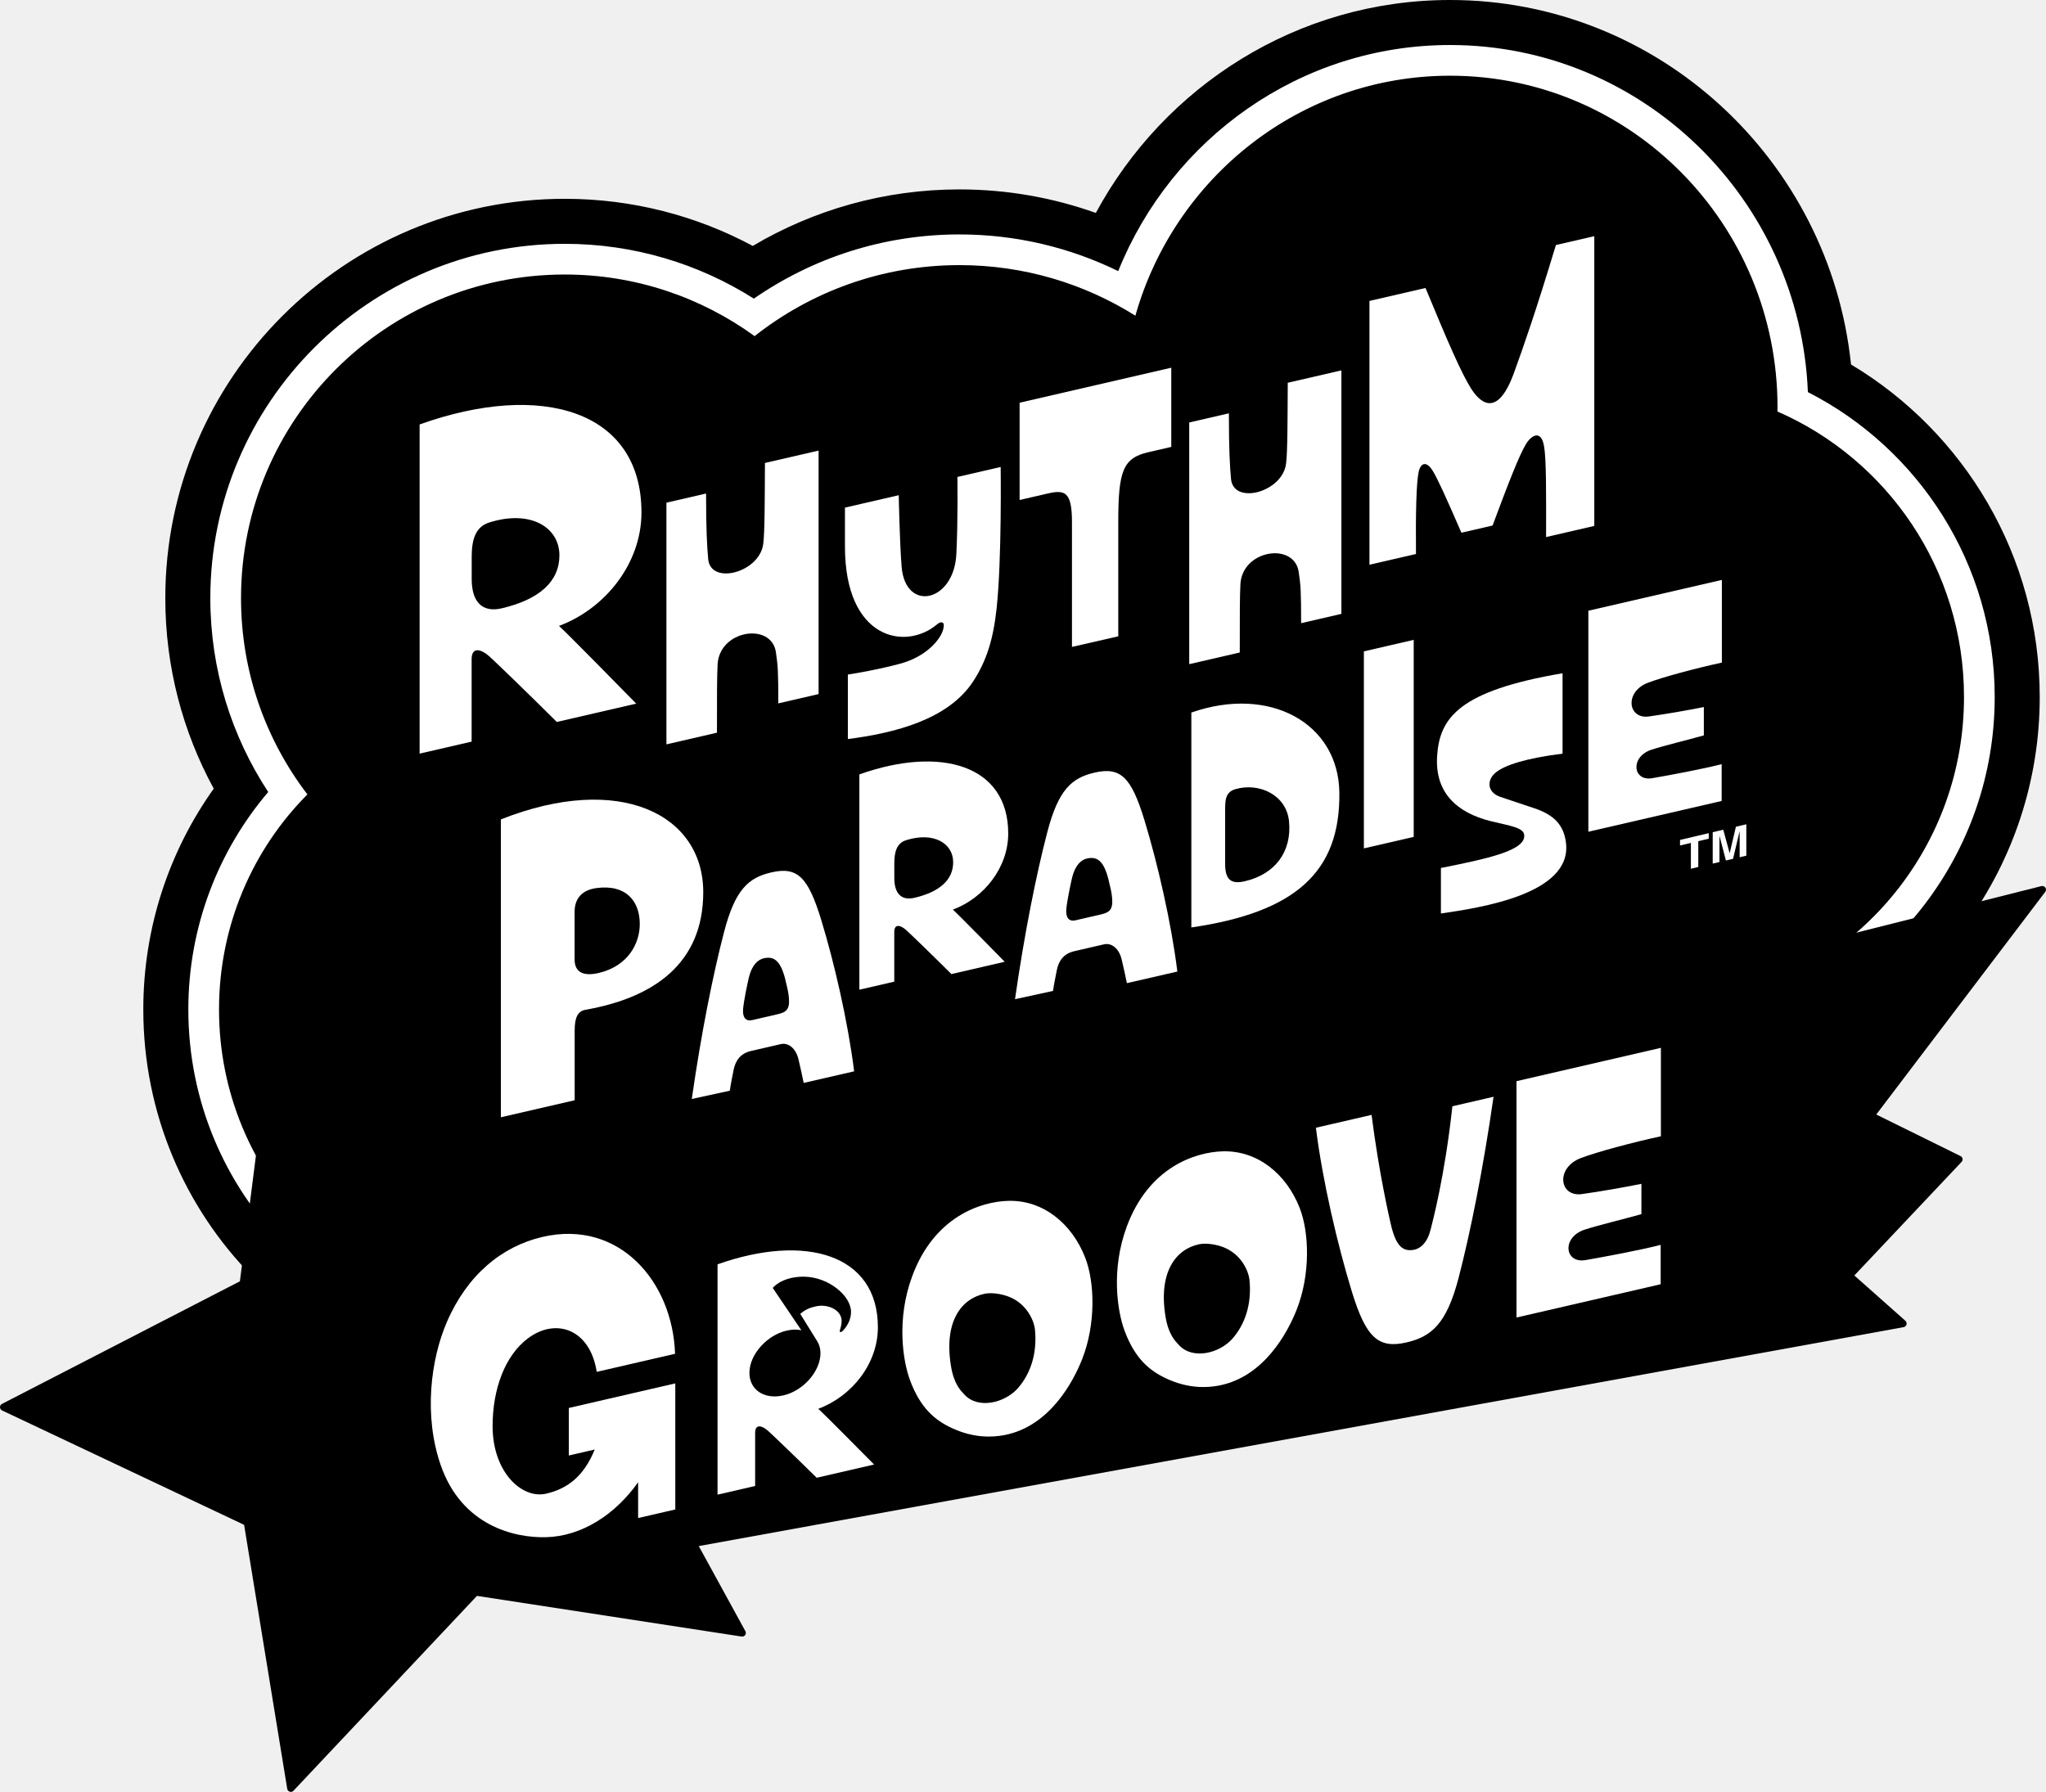
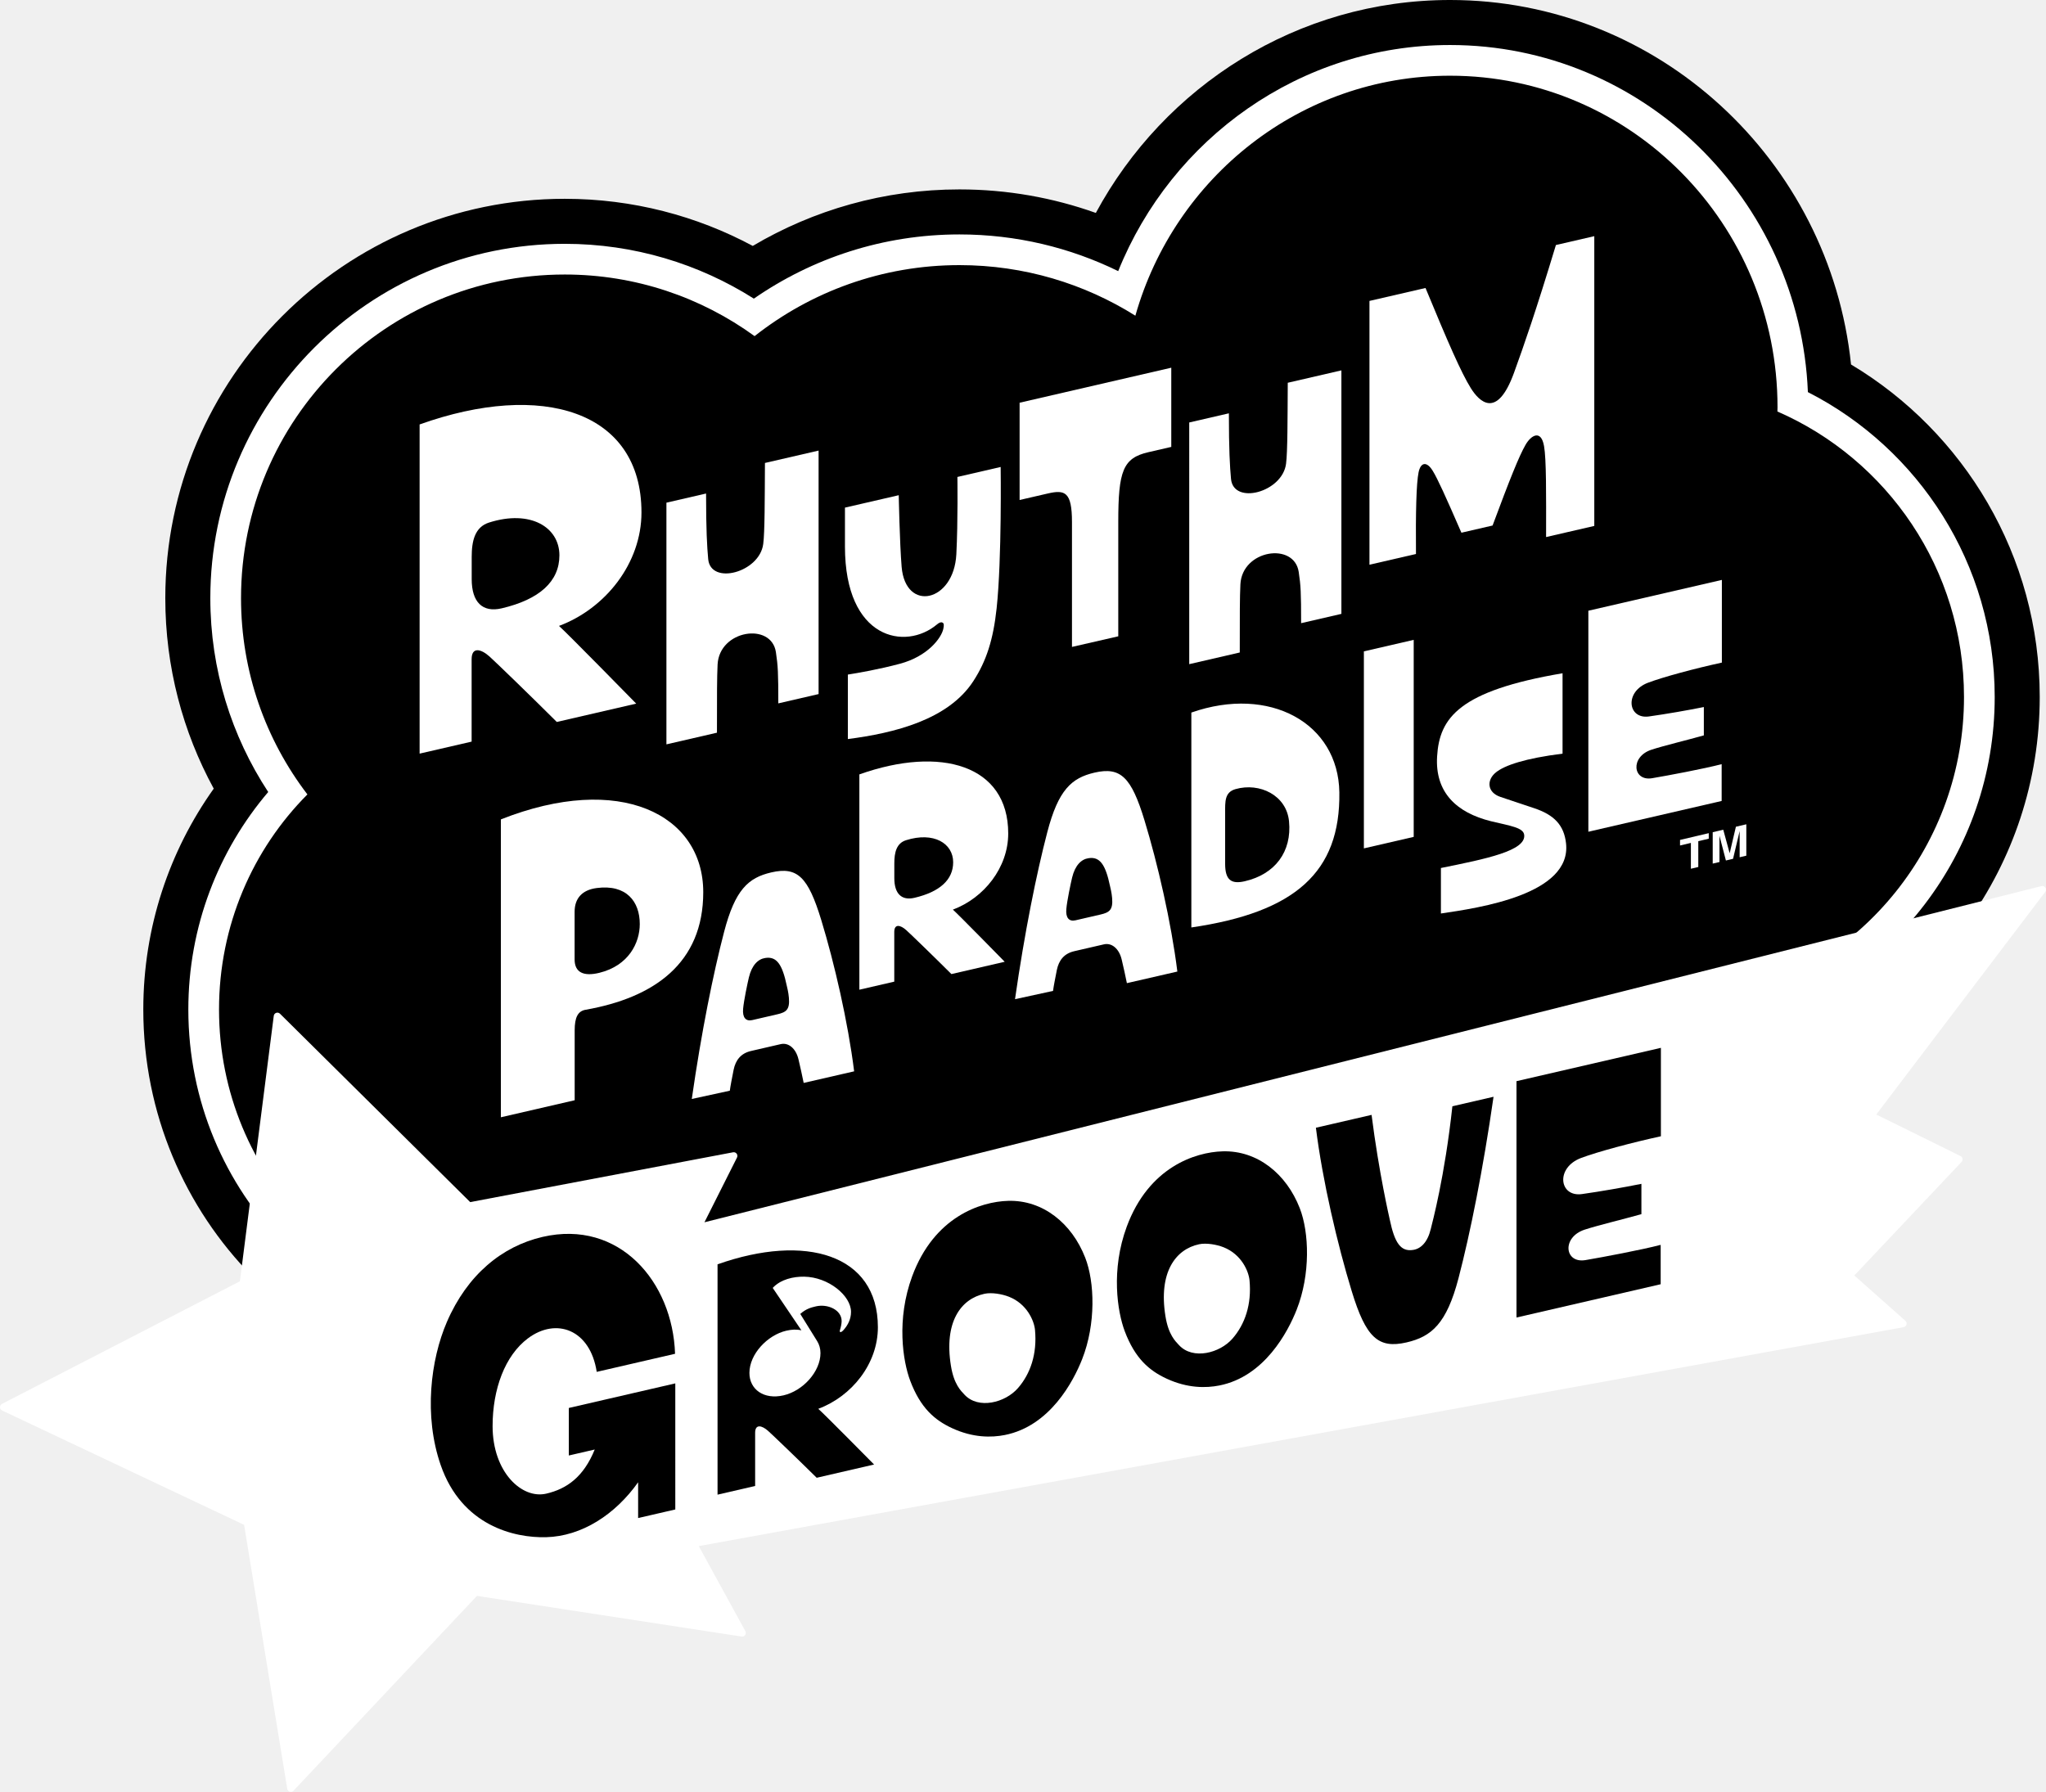
- <svg xmlns="http://www.w3.org/2000/svg" version="1.1" id="svg2" width="666.667" height="583.959" viewBox="0 0 666.667 583.959">
-   <defs id="defs6">
+ <svg xmlns="http://www.w3.org/2000/svg" version="1.1" id="svg1" width="666.667" height="583.959" viewBox="0 0 666.667 583.959">
+   <defs id="defs1">
+     <clipPath clipPathUnits="userSpaceOnUse" id="clipPath2">
+       <path d="M 0,437.969 H 500 V 0 H 0 Z" transform="translate(-498.467,-267.6075)" id="path2" />
+     </clipPath>
+     <clipPath clipPathUnits="userSpaceOnUse" id="clipPath4">
+       <path d="M 0,437.969 H 500 V 0 H 0 Z" transform="translate(-487.4641,-267.6075)" id="path4" />
+     </clipPath>
+     <clipPath clipPathUnits="userSpaceOnUse" id="clipPath6">
+       <path d="M 0,437.969 H 500 V 0 H 0 Z" transform="translate(-479.9622,-267.608)" id="path6" />
+     </clipPath>
+     <clipPath clipPathUnits="userSpaceOnUse" id="clipPath8">
+       <path d="M 0,437.969 H 500 V 0 H 0 Z" transform="translate(-498.8821,-221.3869)" id="path8" />
+     </clipPath>
+     <clipPath clipPathUnits="userSpaceOnUse" id="clipPath10">
+       <path d="M 0,437.969 H 500 V 0 H 0 Z" transform="translate(-386.4045,-154.9464)" id="path10" />
+     </clipPath>
+     <clipPath clipPathUnits="userSpaceOnUse" id="clipPath12">
+       <path d="M 0,437.969 H 500 V 0 H 0 Z" transform="translate(-354.9338,-167.5753)" id="path12" />
+     </clipPath>
+     <clipPath clipPathUnits="userSpaceOnUse" id="clipPath14">
+       <path d="M 0,437.969 H 500 V 0 H 0 Z" transform="translate(-301.1946,-110.7902)" id="path14" />
+     </clipPath>
    <clipPath clipPathUnits="userSpaceOnUse" id="clipPath16">
-       <path d="M 0,437.969 H 500 V 0 H 0 Z" id="path14" />
+       <path d="M 0,437.969 H 500 V 0 H 0 Z" transform="translate(-248.7668,-98.6867)" id="path16" />
+     </clipPath>
+     <clipPath clipPathUnits="userSpaceOnUse" id="clipPath18">
+       <path d="M 0,437.969 H 500 V 0 H 0 Z" transform="translate(-191.4734,-96.9162)" id="path18" />
+     </clipPath>
+     <clipPath clipPathUnits="userSpaceOnUse" id="clipPath20">
+       <path d="M 0,437.969 H 500 V 0 H 0 Z" transform="translate(-132.6003,-135.6486)" id="path20" />
+     </clipPath>
+     <clipPath clipPathUnits="userSpaceOnUse" id="clipPath22">
+       <path d="M 0,437.969 H 500 V 0 H 0 Z" transform="translate(-425.134,-228.4406)" id="path22" />
+     </clipPath>
+     <clipPath clipPathUnits="userSpaceOnUse" id="clipPath24">
+       <path d="M 0,437.969 H 500 V 0 H 0 Z" transform="translate(-402.7737,-271.1115)" id="path24" />
+     </clipPath>
+     <clipPath clipPathUnits="userSpaceOnUse" id="clipPath26">
+       <path d="M 0,437.969 H 500 V 0 H 0 Z" transform="translate(-372.4836,-233.8898)" id="path26" />
+     </clipPath>
+     <clipPath clipPathUnits="userSpaceOnUse" id="clipPath28">
+       <path d="M 0,437.969 H 500 V 0 H 0 Z" transform="translate(-333.304,-230.608)" id="path28" />
+     </clipPath>
+     <clipPath clipPathUnits="userSpaceOnUse" id="clipPath30">
+       <path d="M 0,437.969 H 500 V 0 H 0 Z" transform="translate(-304.1995,-222.5763)" id="path30" />
+     </clipPath>
+     <clipPath clipPathUnits="userSpaceOnUse" id="clipPath32">
+       <path d="M 0,437.969 H 500 V 0 H 0 Z" transform="translate(-268.9465,-214.4411)" id="path32" />
+     </clipPath>
+     <clipPath clipPathUnits="userSpaceOnUse" id="clipPath34">
+       <path d="M 0,437.969 H 500 V 0 H 0 Z" transform="translate(-223.4788,-218.528)" id="path34" />
+     </clipPath>
+     <clipPath clipPathUnits="userSpaceOnUse" id="clipPath36">
+       <path d="M 0,437.969 H 500 V 0 H 0 Z" transform="translate(-189.9597,-190.0529)" id="path36" />
+     </clipPath>
+     <clipPath clipPathUnits="userSpaceOnUse" id="clipPath38">
+       <path d="M 0,437.969 H 500 V 0 H 0 Z" transform="translate(-146.4675,-200.1925)" id="path38" />
+     </clipPath>
+     <clipPath clipPathUnits="userSpaceOnUse" id="clipPath40">
+       <path d="M 0,437.969 H 500 V 0 H 0 Z" transform="translate(-380.2336,-378.0797)" id="path40" />
+     </clipPath>
+     <clipPath clipPathUnits="userSpaceOnUse" id="clipPath42">
+       <path d="M 0,437.969 H 500 V 0 H 0 Z" transform="translate(-314.7014,-344.4152)" id="path42" />
+     </clipPath>
+     <clipPath clipPathUnits="userSpaceOnUse" id="clipPath44">
+       <path d="M 0,437.969 H 500 V 0 H 0 Z" transform="translate(-249.1702,-339.5363)" id="path44" />
+     </clipPath>
+     <clipPath clipPathUnits="userSpaceOnUse" id="clipPath46">
+       <path d="M 0,437.969 H 500 V 0 H 0 Z" transform="translate(-244.5408,-323.8322)" id="path46" />
+     </clipPath>
+     <clipPath clipPathUnits="userSpaceOnUse" id="clipPath48">
+       <path d="M 0,437.969 H 500 V 0 H 0 Z" transform="translate(-186.9373,-324.8121)" id="path48" />
+     </clipPath>
+     <clipPath clipPathUnits="userSpaceOnUse" id="clipPath50">
+       <path d="M 0,437.969 H 500 V 0 H 0 Z" transform="translate(-122.6145,-289.2828)" id="path50" />
    </clipPath>
  </defs>
-   <g id="g8" transform="matrix(1.333333,0,0,-1.333333,0,583.9587)">
-     <g id="g10">
-       <g id="g12" clip-path="url(#clipPath16)">
-         <g id="g18" transform="translate(498.467,267.6075)">
-           <path d="m 0,0 c 0,34.52 -18.525,64.771 -46.114,81.274 -5.188,49.992 -47.15,89.088 -97.985,89.088 -37.314,0 -69.849,-21.066 -86.568,-52.044 -10.424,3.717 -21.642,5.748 -33.326,5.748 -18.428,0 -35.699,-5.043 -50.517,-13.812 -13.703,7.344 -29.349,11.516 -45.953,11.516 -53.821,0 -97.608,-43.787 -97.608,-97.608 0,-16.849 4.291,-32.713 11.838,-46.558 -10.824,-15.193 -17.214,-33.845 -17.214,-53.988 0,-50.899 40.778,-92.31 90.9,-92.31 2.303,0 4.585,0.089 6.845,0.26 11.56,-4.633 24.317,-7.211 37.721,-7.211 20.172,0 38.884,5.829 54.246,15.742 11.459,-4.746 24.126,-7.388 37.441,-7.388 22.549,0 43.243,7.564 59.343,20.121 6.655,-1.367 13.543,-2.085 20.597,-2.085 41.295,0 76.948,24.614 93.063,59.941 C -26.488,-76.457 0,-41.278 0,0" style="fill:#000000;fill-opacity:1;fill-rule:nonzero;stroke:none" id="path20" />
-         </g>
-         <g id="g22" transform="translate(487.4641,267.6075)">
-           <path d="m 0,0 c 0,32.512 -18.597,60.725 -45.653,74.521 -1.925,47.11 -40.407,84.838 -87.443,84.838 -36.633,0 -68.075,-22.887 -81.102,-55.265 -11.721,5.741 -24.886,8.969 -38.792,8.969 -18.648,0 -35.965,-5.804 -50.25,-15.694 -13.384,8.48 -29.238,13.397 -46.22,13.397 -47.754,0 -86.605,-38.85 -86.605,-86.604 0,-17.477 5.209,-33.758 14.148,-47.381 -12.148,-14.267 -19.523,-32.85 -19.523,-53.165 0,-44.832 35.841,-81.307 79.896,-81.307 2.88,0 5.723,0.165 8.526,0.468 10.915,-4.753 23.14,-7.42 36.039,-7.42 20.165,0 38.68,6.512 53.121,17.332 11.498,-5.722 24.629,-8.977 38.567,-8.977 21.911,0 41.822,8.041 56.523,21.088 7.476,-1.987 15.324,-3.052 23.416,-3.052 38.553,0 71.596,24.04 84.928,57.916 C -25.592,-70.376 0,-38.145 0,0" style="fill:#ffffff;fill-opacity:1;fill-rule:nonzero;stroke:none" id="path24" />
-         </g>
-         <g id="g26" transform="translate(479.9622,267.608)">
-           <path d="m 0,0 c 0,31.257 -18.772,58.096 -45.598,69.782 0.004,0.347 0.026,0.691 0.026,1.039 0,44.754 -35.826,81.035 -80.022,81.035 -36.525,0 -67.312,-24.791 -76.906,-58.656 -12.462,7.822 -27.191,12.361 -42.988,12.361 -18.905,0 -36.283,-6.496 -50.067,-17.354 -13.036,9.462 -29.062,15.057 -46.403,15.057 -43.688,0 -79.103,-35.416 -79.103,-79.103 0,-18.043 6.053,-34.665 16.222,-47.973 -13.328,-13.387 -21.598,-31.991 -21.598,-52.572 0,-40.762 32.413,-73.806 72.395,-73.806 3.275,0 6.494,0.243 9.654,0.673 10.455,-4.86 22.32,-7.623 34.912,-7.623 20.279,0 38.687,7.138 52.309,18.745 11.42,-6.577 24.911,-10.392 39.379,-10.392 21.572,0 40.989,8.461 54.564,21.962 8.005,-2.543 16.528,-3.925 25.374,-3.925 36.771,0 67.982,23.715 79.231,56.676 C -25.045,-66.307 0,-36.104 0,0" style="fill:#000000;fill-opacity:1;fill-rule:nonzero;stroke:none" id="path28" />
-         </g>
-         <g id="g30" transform="translate(498.8821,221.3869)">
-           <path d="m 0,0 -326.729,-82.165 7.956,15.822 c 0.333,0.663 -0.239,1.421 -0.968,1.283 l -64.234,-12.177 -46.485,46.048 c -0.528,0.522 -1.426,0.213 -1.52,-0.524 l -8.277,-64.879 -58.139,-29.965 c -0.661,-0.339 -0.644,-1.289 0.027,-1.606 l 59.142,-27.954 10.537,-64.517 c 0.119,-0.733 1.027,-1.011 1.537,-0.47 l 44.831,47.621 64.674,-9.939 c 0.733,-0.113 1.278,0.665 0.921,1.317 l -11.392,20.794 294.441,53.513 c 0.736,0.133 0.994,1.056 0.435,1.552 l -12.478,11.078 26.212,27.763 c 0.414,0.438 0.285,1.152 -0.256,1.42 L -40.363,-55.827 0.932,-1.411 C 1.444,-0.736 0.821,0.207 0,0" style="fill:#000000;fill-opacity:1;fill-rule:nonzero;stroke:none" id="path32" />
-         </g>
-         <g id="g34" transform="translate(386.4045,154.9464)">
-           <path d="M 0,0 C 4.017,1.507 12.423,3.764 19.484,5.297 V 26.91 l -35.29,-8.147 v -57.768 l 35.235,8.135 v 9.623 c -4.633,-1.212 -14.18,-3.011 -18.383,-3.724 -5.119,-0.862 -5.848,5.582 -0.188,7.445 3.251,1.06 9.211,2.48 13.863,3.785 v 7.41 C 10.48,-7.191 4.745,-8.188 0.224,-8.828 -5.381,-9.638 -6.353,-2.381 0,0" style="fill:#ffffff;fill-opacity:1;fill-rule:nonzero;stroke:none" id="path36" />
-         </g>
-         <g id="g38" transform="translate(354.9338,167.5753)">
-           <path d="m 0,0 c -1.885,-17.354 -4.909,-28.428 -5.282,-29.996 -0.784,-3.248 -2.428,-4.835 -4.313,-5.115 -3.043,-0.486 -4.517,1.736 -5.694,7.337 -0.111,0.522 -2.654,11.46 -4.461,25.668 l -13.604,-3.141 c 1.625,-13.049 5.292,-28.607 8.745,-39.919 3.472,-11.388 6.493,-14.149 13.409,-12.552 6.096,1.406 9.792,4.572 12.7,15.709 2.855,10.94 6.018,26.633 8.557,44.33 z" style="fill:#ffffff;fill-opacity:1;fill-rule:nonzero;stroke:none" id="path40" />
-         </g>
-         <g id="g42" transform="translate(301.1946,110.7902)">
-           <path d="m 0,0 c -3.114,-3.576 -9.672,-5.24 -13.044,-1.622 -0.902,0.968 -2.6,2.518 -3.338,7.084 -1.729,10.702 2.445,16.362 8.206,17.595 1.773,0.379 4.301,-0.065 5.972,-0.724 C 2.214,20.591 3.958,16.449 4.166,14.22 4.715,8.354 3.053,3.506 0,0 m 16.442,31.87 c -3.286,8.443 -10.384,14.14 -18.829,13.901 -6.771,-0.19 -18.091,-3.905 -23.45,-18.4 -3.922,-10.604 -2.283,-20.807 -0.5,-25.549 2.515,-6.689 6.007,-9.651 10.236,-11.611 5.134,-2.379 9.645,-2.313 12.887,-1.672 11.028,2.179 16.757,13.095 18.901,18.532 3.405,8.642 3.06,18.881 0.755,24.799" style="fill:#ffffff;fill-opacity:1;fill-rule:nonzero;stroke:none" id="path44" />
-         </g>
-         <g id="g46" transform="translate(248.7668,98.6867)">
-           <path d="m 0,0 c -3.114,-3.577 -9.672,-5.24 -13.044,-1.622 -0.902,0.967 -2.6,2.518 -3.337,7.084 -1.73,10.702 2.445,16.361 8.206,17.595 1.772,0.379 4.3,-0.065 5.971,-0.724 C 2.214,20.591 3.958,16.449 4.167,14.219 4.715,8.353 3.053,3.506 0,0 m 16.442,31.869 c -3.286,8.443 -10.384,14.14 -18.829,13.902 -6.771,-0.19 -18.09,-3.905 -23.45,-18.4 -3.922,-10.605 -2.283,-20.807 -0.5,-25.549 2.514,-6.689 6.007,-9.652 10.236,-11.611 5.135,-2.38 9.645,-2.314 12.888,-1.673 11.027,2.18 16.757,13.096 18.9,18.533 3.405,8.642 3.06,18.88 0.755,24.798" style="fill:#ffffff;fill-opacity:1;fill-rule:nonzero;stroke:none" id="path48" />
-         </g>
-         <g id="g50" transform="translate(191.4734,96.9162)">
-           <path d="m 0,0 c -4.806,-1.109 -8.331,1.452 -8.331,5.478 0,4.61 4.407,9.26 9.011,10.323 1.32,0.304 2.545,0.374 3.697,0.088 l -7.013,10.374 c 1.959,2.115 5.073,2.78 7.658,2.746 5.972,-0.079 11.477,-4.649 11.477,-8.61 0,-1.777 -0.793,-3.279 -1.853,-4.457 -0.635,-0.707 -1.022,-0.552 -0.866,-0.042 0.245,0.799 0.426,1.63 0.426,2.257 0,2.733 -3.39,4.265 -6.293,3.594 C 6.789,21.492 5.48,21.152 4.098,19.901 L 8.245,13.219 C 8.722,12.45 9.034,11.437 9.034,10.34 9.034,5.829 4.79,1.106 0,0 m 23.064,16.647 c 0,17.894 -17.772,22.966 -39.185,15.378 V -24.27 l 9.188,2.122 v 12.994 c 0,2.207 1.635,1.825 3.146,0.488 1.061,-0.94 7.44,-7.069 11.896,-11.477 l 14.026,3.239 c 0,0 -12.228,12.388 -13.639,13.614 8.214,3.063 14.568,11.022 14.568,19.937" style="fill:#ffffff;fill-opacity:1;fill-rule:nonzero;stroke:none" id="path52" />
-         </g>
-         <g id="g54" transform="translate(132.6003,135.6486)">
-           <path d="m 0,0 c 18.701,4.317 31.787,-10.919 32.371,-28.572 l -19.145,-4.42 c -1.597,10.389 -9.92,13.36 -16.818,8.187 -5.627,-4.22 -8.628,-12.437 -8.628,-21.443 0,-11.267 7.163,-17.882 13.095,-16.513 5.054,1.167 9.144,4.092 11.862,10.791 L 6.41,-53.431 v 11.618 l 26.018,6.007 0.001,-30.817 -9.085,-2.098 v 8.744 c -5.59,-7.888 -13.758,-13.199 -22.497,-13.425 -7.767,-0.202 -20.605,2.801 -25.748,17.622 -4.188,12.067 -2.461,25.797 1.514,34.994 C -18.401,-9.248 -9.9,-2.286 0,0" style="fill:#ffffff;fill-opacity:1;fill-rule:nonzero;stroke:none" id="path56" />
-         </g>
-         <g id="g58" transform="translate(425.134,228.4406)">
-           <path d="M 0,0 V 6.409 L -1.612,-0.38 -3.358,-0.792 -4.932,5.246 v -6.409 l -1.65,-0.389 V 6.12 l 2.578,0.608 1.555,-5.719 0.018,0.005 1.517,6.443 2.545,0.6 V 0.385 Z M -11.916,-2.81 V 3.502 L -14.57,2.876 v 1.356 l 7.021,1.656 V 4.532 l -2.558,-0.604 v -6.311 z" style="fill:#ffffff;fill-opacity:1;fill-rule:nonzero;stroke:none" id="path60" />
-         </g>
-         <g id="g62" transform="translate(402.7737,271.1115)">
-           <path d="m 0,0 c 3.714,1.399 11.486,3.489 18.015,4.905 l 10e-4,20.211 -32.628,-7.533 v -54.018 l 32.575,7.521 v 8.999 c -4.283,-1.123 -13.109,-2.781 -16.996,-3.438 -4.733,-0.794 -5.406,5.234 -0.172,6.961 3.005,0.985 8.515,2.298 12.815,3.507 v 6.929 C 9.689,-6.75 4.387,-7.669 0.207,-8.256 -4.975,-8.999 -5.873,-2.211 0,0" style="fill:#ffffff;fill-opacity:1;fill-rule:nonzero;stroke:none" id="path64" />
-         </g>
-         <g id="g66" transform="translate(372.4836,233.8898)">
-           <path d="m 0,0 c -0.191,1.795 -3.296,2.201 -8.132,3.36 -8.455,2.1 -13.688,7.081 -13.153,15.831 0.568,9.445 5.35,16.032 30.657,20.33 V 19.874 C 0.24,18.731 -4.802,17.023 -6.94,15.274 -9.221,13.423 -9.088,10.393 -5.796,9.293 -4.366,8.815 -0.138,7.403 2.418,6.546 7.321,4.912 9.721,2.406 10.221,-2.03 11.633,-14.543 -11.016,-17.825 -20.354,-19.197 V -8.078 C -9.167,-5.824 0.432,-3.849 0,0" style="fill:#ffffff;fill-opacity:1;fill-rule:nonzero;stroke:none" id="path68" />
-         </g>
-         <g id="g70" transform="translate(333.304,230.608)">
-           <path d="m 0,0 v 48.155 l 12.177,2.812 V 2.811 Z" style="fill:#ffffff;fill-opacity:1;fill-rule:nonzero;stroke:none" id="path72" />
-         </g>
-         <g id="g74" transform="translate(304.1995,222.5763)">
-           <path d="m 0,0 c -3.352,-0.775 -4.802,0.345 -4.802,4.266 v 12.367 c 0,2.85 -0.147,5.127 2.557,5.89 5.873,1.658 12.436,-1.485 13.058,-7.876 C 11.538,7.22 7.406,1.71 0,0 M -13.058,41.229 V -11.296 C 12.333,-7.583 23.387,2.228 23.11,21.729 22.869,38.638 6.08,47.931 -13.058,41.229" style="fill:#ffffff;fill-opacity:1;fill-rule:nonzero;stroke:none" id="path76" />
-         </g>
-         <g id="g78" transform="translate(268.9465,214.4411)">
-           <path d="m 0,0 -6.132,-1.416 c -1.541,-0.355 -2.418,0.604 -2.227,2.746 0.171,2.003 1.07,6.253 1.416,7.704 0.725,3.005 2.245,4.473 3.99,4.732 2.815,0.449 4.18,-1.606 5.267,-6.788 C 2.418,6.495 2.712,5.441 2.833,4.024 3.074,1.14 2.178,0.503 0,0 M 10.743,23.024 C 7.531,33.561 4.931,36.161 -1.468,34.683 -7.108,33.381 -10.315,30.444 -13.006,20.14 -15.649,10.018 -18.551,-4.318 -20.899,-20.692 l 9.292,2.021 c 0.172,1.295 0.484,2.815 0.933,5.129 0.484,2.333 1.744,4 4.248,4.578 2.063,0.476 5.901,1.362 7.255,1.674 1.94,0.449 3.714,-1.087 4.335,-3.678 0.415,-1.727 0.95,-4.162 1.278,-5.804 l 12.333,2.833 c -1.503,12.073 -4.837,26.496 -8.032,36.963" style="fill:#ffffff;fill-opacity:1;fill-rule:nonzero;stroke:none" id="path80" />
-         </g>
-         <g id="g82" transform="translate(223.4788,218.528)">
-           <path d="m 0,0 c -3.164,-0.742 -4.925,1.02 -4.925,4.788 v 3.639 c 0,2.626 0.51,4.904 2.851,5.645 C 4.722,16.226 9.456,13.295 9.456,8.693 9.456,4.393 6.165,1.448 0,0 m 22.91,15.728 c 0,16.727 -16.498,21.495 -36.376,14.435 v -52.624 l 8.529,1.968 v 12.147 c 0,2.063 1.519,1.704 2.92,0.452 0.986,-0.881 6.907,-6.619 11.044,-10.746 l 13.021,3.006 c 0,0 -11.352,11.599 -12.661,12.747 7.625,2.851 13.523,10.282 13.523,18.615" style="fill:#ffffff;fill-opacity:1;fill-rule:nonzero;stroke:none" id="path84" />
-         </g>
-         <g id="g86" transform="translate(189.9597,190.0529)">
-           <path d="m 0,0 -6.132,-1.416 c -1.541,-0.355 -2.418,0.604 -2.228,2.746 0.173,2.003 1.071,6.252 1.417,7.703 0.725,3.005 2.245,4.474 3.989,4.733 2.816,0.449 4.181,-1.607 5.268,-6.788 C 2.418,6.494 2.712,5.44 2.833,4.024 3.075,1.14 2.178,0.502 0,0 M 10.744,23.023 C 7.531,33.56 4.93,36.16 -1.468,34.683 -7.109,33.381 -10.315,30.444 -13.006,20.14 -15.649,10.018 -18.551,-4.318 -20.9,-20.692 l 9.293,2.02 c 0.172,1.296 0.483,2.816 0.933,5.13 0.483,2.332 1.744,3.999 4.249,4.577 2.062,0.477 5.899,1.362 7.254,1.675 1.939,0.448 3.713,-1.088 4.336,-3.679 0.414,-1.726 0.949,-4.162 1.277,-5.802 l 12.333,2.832 c -1.503,12.073 -4.836,26.496 -8.031,36.962" style="fill:#ffffff;fill-opacity:1;fill-rule:nonzero;stroke:none" id="path88" />
-         </g>
-         <g id="g90" transform="translate(146.4675,200.1925)">
-           <path d="m 0,0 c -3.834,-0.933 -6.045,0.069 -6.045,3.281 v 11.625 c 0,3.283 1.814,5.355 5.423,5.821 C 6.616,21.66 9.88,17.428 9.88,11.918 9.88,7.323 7.168,1.762 0,0 m -24.061,37.5 v -72.807 l 18.033,4.163 v 17.101 c 0,3.126 0.777,4.681 2.643,5.009 16.805,2.957 28.777,11.406 28.777,28.742 0,19.037 -20.452,29.278 -49.453,17.792" style="fill:#ffffff;fill-opacity:1;fill-rule:nonzero;stroke:none" id="path92" />
-         </g>
-         <g id="g94" transform="translate(380.2336,378.0797)">
-           <path d="m 0,0 c -4.975,-16.426 -7.79,-24.458 -10.243,-31.229 -4.18,-11.52 -8.516,-6.995 -10.536,-3.782 -2.349,3.765 -5.544,11.089 -11.089,24.51 l -13.697,-3.161 v -64.477 l 11.365,2.624 c -0.086,10.277 0.087,17.255 0.639,19.967 0.501,2.435 1.969,2.781 3.455,0.362 1.226,-1.986 3.161,-6.287 7.012,-15.13 l 7.615,1.758 c 4.198,11.279 6.462,16.965 8.069,19.746 1.295,2.263 3.765,3.852 4.508,-0.328 0.57,-3.161 0.518,-11.736 0.501,-22.237 l 11.78,2.719 V 2.166 Z" style="fill:#ffffff;fill-opacity:1;fill-rule:nonzero;stroke:none" id="path96" />
-         </g>
-         <g id="g98" transform="translate(314.7014,344.4152)">
-           <path d="m 0,0 c -0.052,-8.809 -0.034,-16.84 -0.414,-19.777 -0.881,-7.013 -12.868,-10.173 -13.455,-3.713 -0.277,3.04 -0.519,7.056 -0.519,16.02 l -9.689,-2.237 -10e-4,-59.072 12.35,2.852 c 0,9.379 0,13.453 0.156,16.666 0.431,8.464 13.144,10.381 14.25,3.023 0.501,-3.351 0.587,-4.957 0.587,-12.523 l 9.845,2.273 V 3.027 Z" style="fill:#ffffff;fill-opacity:1;fill-rule:nonzero;stroke:none" id="path100" />
-         </g>
-         <g id="g102" transform="translate(249.1702,339.5363)">
-           <path d="m 0,0 v -23.777 l 6.892,1.591 c 4.179,0.965 5.907,0.421 5.907,-6.978 v -30.522 l 11.313,2.592 v 27.999 c 0,12.436 1.168,15.575 7.324,16.996 l 5.63,1.3 V 8.558 Z" style="fill:#ffffff;fill-opacity:1;fill-rule:nonzero;stroke:none" id="path104" />
-         </g>
-         <g id="g106" transform="translate(244.5408,323.8322)">
-           <path d="m 0,0 -10.571,-2.44 c 0,0 0.156,-10.882 -0.259,-18.896 -0.604,-11.728 -12.419,-14.25 -13.369,-3.092 -0.483,5.855 -0.708,17.526 -0.708,17.526 l -13.144,-3.035 v -9.517 c 0,-22.713 14.768,-25.511 22.488,-19.034 0.467,0.398 0.934,0.639 1.313,0.467 0.432,-0.19 0.415,-0.657 0.242,-1.521 -0.466,-2.262 -3.817,-6.736 -10.588,-8.549 -5.164,-1.382 -10.225,-2.254 -12.747,-2.651 v -15.761 c 11.365,1.467 24.527,4.715 30.658,14.146 3.196,4.922 4.872,10.121 5.701,17.825 C 0.311,-22.407 0,0 0,0" style="fill:#ffffff;fill-opacity:1;fill-rule:nonzero;stroke:none" id="path108" />
-         </g>
-         <g id="g110" transform="translate(186.9373,324.8121)">
-           <path d="m 0,0 c -0.052,-8.809 -0.035,-16.841 -0.415,-19.777 -0.88,-7.013 -12.868,-10.174 -13.455,-3.714 -0.276,3.04 -0.518,7.056 -0.518,16.021 l -9.69,-2.237 v -59.072 l 12.35,2.851 c 0,9.379 0,13.454 0.155,16.667 0.432,8.464 13.145,10.381 14.25,3.023 0.501,-3.351 0.588,-4.958 0.588,-12.523 l 9.845,2.273 V 3.026 Z" style="fill:#ffffff;fill-opacity:1;fill-rule:nonzero;stroke:none" id="path112" />
-         </g>
-         <g id="g114" transform="translate(122.6145,289.2828)">
-           <path d="m 0,0 c -4.715,-1.105 -7.34,1.52 -7.34,7.133 v 5.424 c -0.001,3.912 0.759,7.306 4.249,8.412 10.13,3.209 17.186,-1.157 17.186,-8.015 C 14.095,6.546 9.189,2.159 0,0 m 34.148,23.438 c 0,24.925 -24.389,32.162 -54.218,21.505 v -80.457 l 12.712,2.935 v 20.143 c 0,3.074 2.263,2.539 4.353,0.673 1.468,-1.312 10.294,-9.862 16.461,-16.011 l 19.406,4.481 c 0,0 -16.919,17.282 -18.871,18.992 11.365,4.249 20.157,15.322 20.157,27.739" style="fill:#ffffff;fill-opacity:1;fill-rule:nonzero;stroke:none" id="path116" />
-         </g>
-       </g>
-     </g>
+   <g id="layer-MC0">
+     <path id="path1" d="m 0,0 c 0,34.52 -18.525,64.771 -46.114,81.274 -5.188,49.992 -47.15,89.088 -97.985,89.088 -37.314,0 -69.849,-21.066 -86.568,-52.044 -10.424,3.717 -21.642,5.748 -33.326,5.748 -18.428,0 -35.699,-5.043 -50.517,-13.812 -13.703,7.344 -29.349,11.516 -45.953,11.516 -53.821,0 -97.608,-43.787 -97.608,-97.608 0,-16.849 4.291,-32.713 11.838,-46.558 -10.824,-15.193 -17.214,-33.845 -17.214,-53.988 0,-50.899 40.778,-92.31 90.9,-92.31 2.303,0 4.585,0.089 6.845,0.26 11.56,-4.633 24.317,-7.211 37.721,-7.211 20.172,0 38.884,5.829 54.246,15.742 11.459,-4.746 24.126,-7.388 37.441,-7.388 22.549,0 43.243,7.564 59.343,20.121 6.655,-1.367 13.543,-2.085 20.597,-2.085 41.295,0 76.948,24.614 93.063,59.941 C -26.488,-76.457 0,-41.278 0,0" style="fill:#000000;fill-opacity:1;fill-rule:nonzero;stroke:none" transform="matrix(1.333333,0,0,-1.333333,664.6227,227.1487)" clip-path="url(#clipPath2)" />
+     <path id="path3" d="m 0,0 c 0,32.512 -18.597,60.725 -45.653,74.521 -1.925,47.11 -40.407,84.838 -87.443,84.838 -36.633,0 -68.075,-22.887 -81.102,-55.265 -11.721,5.741 -24.886,8.969 -38.792,8.969 -18.648,0 -35.965,-5.804 -50.25,-15.694 -13.384,8.48 -29.238,13.397 -46.22,13.397 -47.754,0 -86.605,-38.85 -86.605,-86.604 0,-17.477 5.209,-33.758 14.148,-47.381 -12.148,-14.267 -19.523,-32.85 -19.523,-53.165 0,-44.832 35.841,-81.307 79.896,-81.307 2.88,0 5.723,0.165 8.526,0.468 10.915,-4.753 23.14,-7.42 36.039,-7.42 20.165,0 38.68,6.512 53.121,17.332 11.498,-5.722 24.629,-8.977 38.567,-8.977 21.911,0 41.822,8.041 56.523,21.088 7.476,-1.987 15.324,-3.052 23.416,-3.052 38.553,0 71.596,24.04 84.928,57.916 C -25.592,-70.376 0,-38.145 0,0" style="fill:#ffffff;fill-opacity:1;fill-rule:nonzero;stroke:none" transform="matrix(1.333333,0,0,-1.333333,649.9521,227.1487)" clip-path="url(#clipPath4)" />
+     <path id="path5" d="m 0,0 c 0,31.257 -18.772,58.096 -45.598,69.782 0.004,0.347 0.026,0.691 0.026,1.039 0,44.754 -35.826,81.035 -80.022,81.035 -36.525,0 -67.312,-24.791 -76.906,-58.656 -12.462,7.822 -27.191,12.361 -42.988,12.361 -18.905,0 -36.283,-6.496 -50.067,-17.354 -13.036,9.462 -29.062,15.057 -46.403,15.057 -43.688,0 -79.103,-35.416 -79.103,-79.103 0,-18.043 6.053,-34.665 16.222,-47.973 -13.328,-13.387 -21.598,-31.991 -21.598,-52.572 0,-40.762 32.413,-73.806 72.395,-73.806 3.275,0 6.494,0.243 9.654,0.673 10.455,-4.86 22.32,-7.623 34.912,-7.623 20.279,0 38.687,7.138 52.309,18.745 11.42,-6.577 24.911,-10.392 39.379,-10.392 21.572,0 40.989,8.461 54.564,21.962 8.005,-2.543 16.528,-3.925 25.374,-3.925 36.771,0 67.982,23.715 79.231,56.676 C -25.045,-66.307 0,-36.104 0,0" style="fill:#000000;fill-opacity:1;fill-rule:nonzero;stroke:none" transform="matrix(1.333333,0,0,-1.333333,639.9496,227.148)" clip-path="url(#clipPath6)" />
+     <path id="path7" d="m 0,0 -326.729,-82.165 7.956,15.822 c 0.333,0.663 -0.239,1.421 -0.968,1.283 l -64.234,-12.177 -46.485,46.048 c -0.528,0.522 -1.426,0.213 -1.52,-0.524 l -8.277,-64.879 -58.139,-29.965 c -0.661,-0.339 -0.644,-1.289 0.027,-1.606 l 59.142,-27.954 10.537,-64.517 c 0.119,-0.733 1.027,-1.011 1.537,-0.47 l 44.831,47.621 64.674,-9.939 c 0.733,-0.113 1.278,0.665 0.921,1.317 l -11.392,20.794 294.441,53.513 c 0.736,0.133 0.994,1.056 0.435,1.552 l -12.478,11.078 26.212,27.763 c 0.414,0.438 0.285,1.152 -0.256,1.42 L -40.363,-55.827 0.932,-1.411 C 1.444,-0.736 0.821,0.207 0,0" style="fill:#ffffff;fill-opacity:1;fill-rule:nonzero;stroke:none" transform="matrix(1.333333,0,0,-1.333333,665.1761,288.7761)" clip-path="url(#clipPath8)" />
+     <path id="path9" d="M 0,0 C 4.017,1.507 12.423,3.764 19.484,5.297 V 26.91 l -35.29,-8.147 v -57.768 l 35.235,8.135 v 9.623 c -4.633,-1.212 -14.18,-3.011 -18.383,-3.724 -5.119,-0.862 -5.848,5.582 -0.188,7.445 3.251,1.06 9.211,2.48 13.863,3.785 v 7.41 C 10.48,-7.191 4.745,-8.188 0.224,-8.828 -5.381,-9.638 -6.353,-2.381 0,0" style="fill:#000000;fill-opacity:1;fill-rule:nonzero;stroke:none" transform="matrix(1.333333,0,0,-1.333333,515.206,377.3635)" clip-path="url(#clipPath10)" />
+     <path id="path11" d="m 0,0 c -1.885,-17.354 -4.909,-28.428 -5.282,-29.996 -0.784,-3.248 -2.428,-4.835 -4.313,-5.115 -3.043,-0.486 -4.517,1.736 -5.694,7.337 -0.111,0.522 -2.654,11.46 -4.461,25.668 l -13.604,-3.141 c 1.625,-13.049 5.292,-28.607 8.745,-39.919 3.472,-11.388 6.493,-14.149 13.409,-12.552 6.096,1.406 9.792,4.572 12.7,15.709 2.855,10.94 6.018,26.633 8.557,44.33 z" style="fill:#000000;fill-opacity:1;fill-rule:nonzero;stroke:none" transform="matrix(1.333333,0,0,-1.333333,473.2451,360.5249)" clip-path="url(#clipPath12)" />
+     <path id="path13" d="m 0,0 c -3.114,-3.576 -9.672,-5.24 -13.044,-1.622 -0.902,0.968 -2.6,2.518 -3.338,7.084 -1.729,10.702 2.445,16.362 8.206,17.595 1.773,0.379 4.301,-0.065 5.972,-0.724 C 2.214,20.591 3.958,16.449 4.166,14.22 4.715,8.354 3.053,3.506 0,0 m 16.442,31.87 c -3.286,8.443 -10.384,14.14 -18.829,13.901 -6.771,-0.19 -18.091,-3.905 -23.45,-18.4 -3.922,-10.604 -2.283,-20.807 -0.5,-25.549 2.515,-6.689 6.007,-9.651 10.236,-11.611 5.134,-2.379 9.645,-2.313 12.887,-1.672 11.028,2.179 16.757,13.095 18.901,18.532 3.405,8.642 3.06,18.881 0.755,24.799" style="fill:#000000;fill-opacity:1;fill-rule:nonzero;stroke:none" transform="matrix(1.333333,0,0,-1.333333,401.5928,436.2384)" clip-path="url(#clipPath14)" />
+     <path id="path15" d="m 0,0 c -3.114,-3.577 -9.672,-5.24 -13.044,-1.622 -0.902,0.967 -2.6,2.518 -3.337,7.084 -1.73,10.702 2.445,16.361 8.206,17.595 1.772,0.379 4.3,-0.065 5.971,-0.724 C 2.214,20.591 3.958,16.449 4.167,14.219 4.715,8.353 3.053,3.506 0,0 m 16.442,31.869 c -3.286,8.443 -10.384,14.14 -18.829,13.902 -6.771,-0.19 -18.09,-3.905 -23.45,-18.4 -3.922,-10.605 -2.283,-20.807 -0.5,-25.549 2.514,-6.689 6.007,-9.652 10.236,-11.611 5.135,-2.38 9.645,-2.314 12.888,-1.673 11.027,2.18 16.757,13.096 18.9,18.533 3.405,8.642 3.06,18.88 0.755,24.798" style="fill:#000000;fill-opacity:1;fill-rule:nonzero;stroke:none" transform="matrix(1.333333,0,0,-1.333333,331.6891,452.3764)" clip-path="url(#clipPath16)" />
+     <path id="path17" d="m 0,0 c -4.806,-1.109 -8.331,1.452 -8.331,5.478 0,4.61 4.407,9.26 9.011,10.323 1.32,0.304 2.545,0.374 3.697,0.088 l -7.013,10.374 c 1.959,2.115 5.073,2.78 7.658,2.746 5.972,-0.079 11.477,-4.649 11.477,-8.61 0,-1.777 -0.793,-3.279 -1.853,-4.457 -0.635,-0.707 -1.022,-0.552 -0.866,-0.042 0.245,0.799 0.426,1.63 0.426,2.257 0,2.733 -3.39,4.265 -6.293,3.594 C 6.789,21.492 5.48,21.152 4.098,19.901 L 8.245,13.219 C 8.722,12.45 9.034,11.437 9.034,10.34 9.034,5.829 4.79,1.106 0,0 m 23.064,16.647 c 0,17.894 -17.772,22.966 -39.185,15.378 V -24.27 l 9.188,2.122 v 12.994 c 0,2.207 1.635,1.825 3.146,0.488 1.061,-0.94 7.44,-7.069 11.896,-11.477 l 14.026,3.239 c 0,0 -12.228,12.388 -13.639,13.614 8.214,3.063 14.568,11.022 14.568,19.937" style="fill:#000000;fill-opacity:1;fill-rule:nonzero;stroke:none" transform="matrix(1.333333,0,0,-1.333333,255.2979,454.7371)" clip-path="url(#clipPath18)" />
+     <path id="path19" d="m 0,0 c 18.701,4.317 31.787,-10.919 32.371,-28.572 l -19.145,-4.42 c -1.597,10.389 -9.92,13.36 -16.818,8.187 -5.627,-4.22 -8.628,-12.437 -8.628,-21.443 0,-11.267 7.163,-17.882 13.095,-16.513 5.054,1.167 9.144,4.092 11.862,10.791 L 6.41,-53.431 v 11.618 l 26.018,6.007 0.001,-30.817 -9.085,-2.098 v 8.744 c -5.59,-7.888 -13.758,-13.199 -22.497,-13.425 -7.767,-0.202 -20.605,2.801 -25.748,17.622 -4.188,12.067 -2.461,25.797 1.514,34.994 C -18.401,-9.248 -9.9,-2.286 0,0" style="fill:#000000;fill-opacity:1;fill-rule:nonzero;stroke:none" transform="matrix(1.333333,0,0,-1.333333,176.8004,403.0939)" clip-path="url(#clipPath20)" />
+     <path id="path21" d="M 0,0 V 6.409 L -1.612,-0.38 -3.358,-0.792 -4.932,5.246 v -6.409 l -1.65,-0.389 V 6.12 l 2.578,0.608 1.555,-5.719 0.018,0.005 1.517,6.443 2.545,0.6 V 0.385 Z M -11.916,-2.81 V 3.502 L -14.57,2.876 v 1.356 l 7.021,1.656 V 4.532 l -2.558,-0.604 v -6.311 z" style="fill:#ffffff;fill-opacity:1;fill-rule:nonzero;stroke:none" transform="matrix(1.333333,0,0,-1.333333,566.8453,279.3712)" clip-path="url(#clipPath22)" />
+     <path id="path23" d="m 0,0 c 3.714,1.399 11.486,3.489 18.015,4.905 l 10e-4,20.211 -32.628,-7.533 v -54.018 l 32.575,7.521 v 8.999 c -4.283,-1.123 -13.109,-2.781 -16.996,-3.438 -4.733,-0.794 -5.406,5.234 -0.172,6.961 3.005,0.985 8.515,2.298 12.815,3.507 v 6.929 C 9.689,-6.75 4.387,-7.669 0.207,-8.256 -4.975,-8.999 -5.873,-2.211 0,0" style="fill:#ffffff;fill-opacity:1;fill-rule:nonzero;stroke:none" transform="matrix(1.333333,0,0,-1.333333,537.0316,222.4767)" clip-path="url(#clipPath24)" />
+     <path id="path25" d="m 0,0 c -0.191,1.795 -3.296,2.201 -8.132,3.36 -8.455,2.1 -13.688,7.081 -13.153,15.831 0.568,9.445 5.35,16.032 30.657,20.33 V 19.874 C 0.24,18.731 -4.802,17.023 -6.94,15.274 -9.221,13.423 -9.088,10.393 -5.796,9.293 -4.366,8.815 -0.138,7.403 2.418,6.546 7.321,4.912 9.721,2.406 10.221,-2.03 11.633,-14.543 -11.016,-17.825 -20.354,-19.197 V -8.078 C -9.167,-5.824 0.432,-3.849 0,0" style="fill:#ffffff;fill-opacity:1;fill-rule:nonzero;stroke:none" transform="matrix(1.333333,0,0,-1.333333,496.6448,272.1056)" clip-path="url(#clipPath26)" />
+     <path id="path27" d="m 0,0 v 48.155 l 12.177,2.812 V 2.811 Z" style="fill:#ffffff;fill-opacity:1;fill-rule:nonzero;stroke:none" transform="matrix(1.333333,0,0,-1.333333,444.4053,276.4813)" clip-path="url(#clipPath28)" />
+     <path id="path29" d="m 0,0 c -3.352,-0.775 -4.802,0.345 -4.802,4.266 v 12.367 c 0,2.85 -0.147,5.127 2.557,5.89 5.873,1.658 12.436,-1.485 13.058,-7.876 C 11.538,7.22 7.406,1.71 0,0 M -13.058,41.229 V -11.296 C 12.333,-7.583 23.387,2.228 23.11,21.729 22.869,38.638 6.08,47.931 -13.058,41.229" style="fill:#ffffff;fill-opacity:1;fill-rule:nonzero;stroke:none" transform="matrix(1.333333,0,0,-1.333333,405.5993,287.1903)" clip-path="url(#clipPath30)" />
+     <path id="path31" d="m 0,0 -6.132,-1.416 c -1.541,-0.355 -2.418,0.604 -2.227,2.746 0.171,2.003 1.07,6.253 1.416,7.704 0.725,3.005 2.245,4.473 3.99,4.732 2.815,0.449 4.18,-1.606 5.267,-6.788 C 2.418,6.495 2.712,5.441 2.833,4.024 3.074,1.14 2.178,0.503 0,0 M 10.743,23.024 C 7.531,33.561 4.931,36.161 -1.468,34.683 -7.108,33.381 -10.315,30.444 -13.006,20.14 -15.649,10.018 -18.551,-4.318 -20.899,-20.692 l 9.292,2.021 c 0.172,1.295 0.484,2.815 0.933,5.129 0.484,2.333 1.744,4 4.248,4.578 2.063,0.476 5.901,1.362 7.255,1.674 1.94,0.449 3.714,-1.087 4.335,-3.678 0.415,-1.727 0.95,-4.162 1.278,-5.804 l 12.333,2.833 c -1.503,12.073 -4.837,26.496 -8.032,36.963" style="fill:#ffffff;fill-opacity:1;fill-rule:nonzero;stroke:none" transform="matrix(1.333333,0,0,-1.333333,358.5953,298.0372)" clip-path="url(#clipPath32)" />
+     <path id="path33" d="m 0,0 c -3.164,-0.742 -4.925,1.02 -4.925,4.788 v 3.639 c 0,2.626 0.51,4.904 2.851,5.645 C 4.722,16.226 9.456,13.295 9.456,8.693 9.456,4.393 6.165,1.448 0,0 m 22.91,15.728 c 0,16.727 -16.498,21.495 -36.376,14.435 v -52.624 l 8.529,1.968 v 12.147 c 0,2.063 1.519,1.704 2.92,0.452 0.986,-0.881 6.907,-6.619 11.044,-10.746 l 13.021,3.006 c 0,0 -11.352,11.599 -12.661,12.747 7.625,2.851 13.523,10.282 13.523,18.615" style="fill:#ffffff;fill-opacity:1;fill-rule:nonzero;stroke:none" transform="matrix(1.333333,0,0,-1.333333,297.9717,292.588)" clip-path="url(#clipPath34)" />
+     <path id="path35" d="m 0,0 -6.132,-1.416 c -1.541,-0.355 -2.418,0.604 -2.228,2.746 0.173,2.003 1.071,6.252 1.417,7.703 0.725,3.005 2.245,4.474 3.989,4.733 2.816,0.449 4.181,-1.607 5.268,-6.788 C 2.418,6.494 2.712,5.44 2.833,4.024 3.075,1.14 2.178,0.502 0,0 M 10.744,23.023 C 7.531,33.56 4.93,36.16 -1.468,34.683 -7.109,33.381 -10.315,30.444 -13.006,20.14 -15.649,10.018 -18.551,-4.318 -20.9,-20.692 l 9.293,2.02 c 0.172,1.296 0.483,2.816 0.933,5.13 0.483,2.332 1.744,3.999 4.249,4.577 2.062,0.477 5.899,1.362 7.254,1.675 1.939,0.448 3.713,-1.088 4.336,-3.679 0.414,-1.726 0.949,-4.162 1.277,-5.802 l 12.333,2.832 c -1.503,12.073 -4.836,26.496 -8.031,36.962" style="fill:#ffffff;fill-opacity:1;fill-rule:nonzero;stroke:none" transform="matrix(1.333333,0,0,-1.333333,253.2796,330.5548)" clip-path="url(#clipPath36)" />
+     <path id="path37" d="m 0,0 c -3.834,-0.933 -6.045,0.069 -6.045,3.281 v 11.625 c 0,3.283 1.814,5.355 5.423,5.821 C 6.616,21.66 9.88,17.428 9.88,11.918 9.88,7.323 7.168,1.762 0,0 m -24.061,37.5 v -72.807 l 18.033,4.163 v 17.101 c 0,3.126 0.777,4.681 2.643,5.009 16.805,2.957 28.777,11.406 28.777,28.742 0,19.037 -20.452,29.278 -49.453,17.792" style="fill:#ffffff;fill-opacity:1;fill-rule:nonzero;stroke:none" transform="matrix(1.333333,0,0,-1.333333,195.29,317.0353)" clip-path="url(#clipPath38)" />
+     <path id="path39" d="m 0,0 c -4.975,-16.426 -7.79,-24.458 -10.243,-31.229 -4.18,-11.52 -8.516,-6.995 -10.536,-3.782 -2.349,3.765 -5.544,11.089 -11.089,24.51 l -13.697,-3.161 v -64.477 l 11.365,2.624 c -0.086,10.277 0.087,17.255 0.639,19.967 0.501,2.435 1.969,2.781 3.455,0.362 1.226,-1.986 3.161,-6.287 7.012,-15.13 l 7.615,1.758 c 4.198,11.279 6.462,16.965 8.069,19.746 1.295,2.263 3.765,3.852 4.508,-0.328 0.57,-3.161 0.518,-11.736 0.501,-22.237 l 11.78,2.719 V 2.166 Z" style="fill:#ffffff;fill-opacity:1;fill-rule:nonzero;stroke:none" transform="matrix(1.333333,0,0,-1.333333,506.9781,79.8524)" clip-path="url(#clipPath40)" />
+     <path id="path41" d="m 0,0 c -0.052,-8.809 -0.034,-16.84 -0.414,-19.777 -0.881,-7.013 -12.868,-10.173 -13.455,-3.713 -0.277,3.04 -0.519,7.056 -0.519,16.02 l -9.689,-2.237 -10e-4,-59.072 12.35,2.852 c 0,9.379 0,13.453 0.156,16.666 0.431,8.464 13.144,10.381 14.25,3.023 0.501,-3.351 0.587,-4.957 0.587,-12.523 l 9.845,2.273 V 3.027 Z" style="fill:#ffffff;fill-opacity:1;fill-rule:nonzero;stroke:none" transform="matrix(1.333333,0,0,-1.333333,419.6019,124.7384)" clip-path="url(#clipPath42)" />
+     <path id="path43" d="m 0,0 v -23.777 l 6.892,1.591 c 4.179,0.965 5.907,0.421 5.907,-6.978 v -30.522 l 11.313,2.592 v 27.999 c 0,12.436 1.168,15.575 7.324,16.996 l 5.63,1.3 V 8.558 Z" style="fill:#ffffff;fill-opacity:1;fill-rule:nonzero;stroke:none" transform="matrix(1.333333,0,0,-1.333333,332.2269,131.2436)" clip-path="url(#clipPath44)" />
+     <path id="path45" d="m 0,0 -10.571,-2.44 c 0,0 0.156,-10.882 -0.259,-18.896 -0.604,-11.728 -12.419,-14.25 -13.369,-3.092 -0.483,5.855 -0.708,17.526 -0.708,17.526 l -13.144,-3.035 v -9.517 c 0,-22.713 14.768,-25.511 22.488,-19.034 0.467,0.398 0.934,0.639 1.313,0.467 0.432,-0.19 0.415,-0.657 0.242,-1.521 -0.466,-2.262 -3.817,-6.736 -10.588,-8.549 -5.164,-1.382 -10.225,-2.254 -12.747,-2.651 v -15.761 c 11.365,1.467 24.527,4.715 30.658,14.146 3.196,4.922 4.872,10.121 5.701,17.825 C 0.311,-22.407 0,0 0,0" style="fill:#ffffff;fill-opacity:1;fill-rule:nonzero;stroke:none" transform="matrix(1.333333,0,0,-1.333333,326.0544,152.1824)" clip-path="url(#clipPath46)" />
+     <path id="path47" d="m 0,0 c -0.052,-8.809 -0.035,-16.841 -0.415,-19.777 -0.88,-7.013 -12.868,-10.174 -13.455,-3.714 -0.276,3.04 -0.518,7.056 -0.518,16.021 l -9.69,-2.237 v -59.072 l 12.35,2.851 c 0,9.379 0,13.454 0.155,16.667 0.432,8.464 13.145,10.381 14.25,3.023 0.501,-3.351 0.588,-4.958 0.588,-12.523 l 9.845,2.273 V 3.026 Z" style="fill:#ffffff;fill-opacity:1;fill-rule:nonzero;stroke:none" transform="matrix(1.333333,0,0,-1.333333,249.2497,150.8759)" clip-path="url(#clipPath48)" />
+     <path id="path49" d="m 0,0 c -4.715,-1.105 -7.34,1.52 -7.34,7.133 v 5.424 c -0.001,3.912 0.759,7.306 4.249,8.412 10.13,3.209 17.186,-1.157 17.186,-8.015 C 14.095,6.546 9.189,2.159 0,0 m 34.148,23.438 c 0,24.925 -24.389,32.162 -54.218,21.505 v -80.457 l 12.712,2.935 v 20.143 c 0,3.074 2.263,2.539 4.353,0.673 1.468,-1.312 10.294,-9.862 16.461,-16.011 l 19.406,4.481 c 0,0 -16.919,17.282 -18.871,18.992 11.365,4.249 20.157,15.322 20.157,27.739" style="fill:#ffffff;fill-opacity:1;fill-rule:nonzero;stroke:none" transform="matrix(1.333333,0,0,-1.333333,163.486,198.2483)" clip-path="url(#clipPath50)" />
  </g>
</svg>
